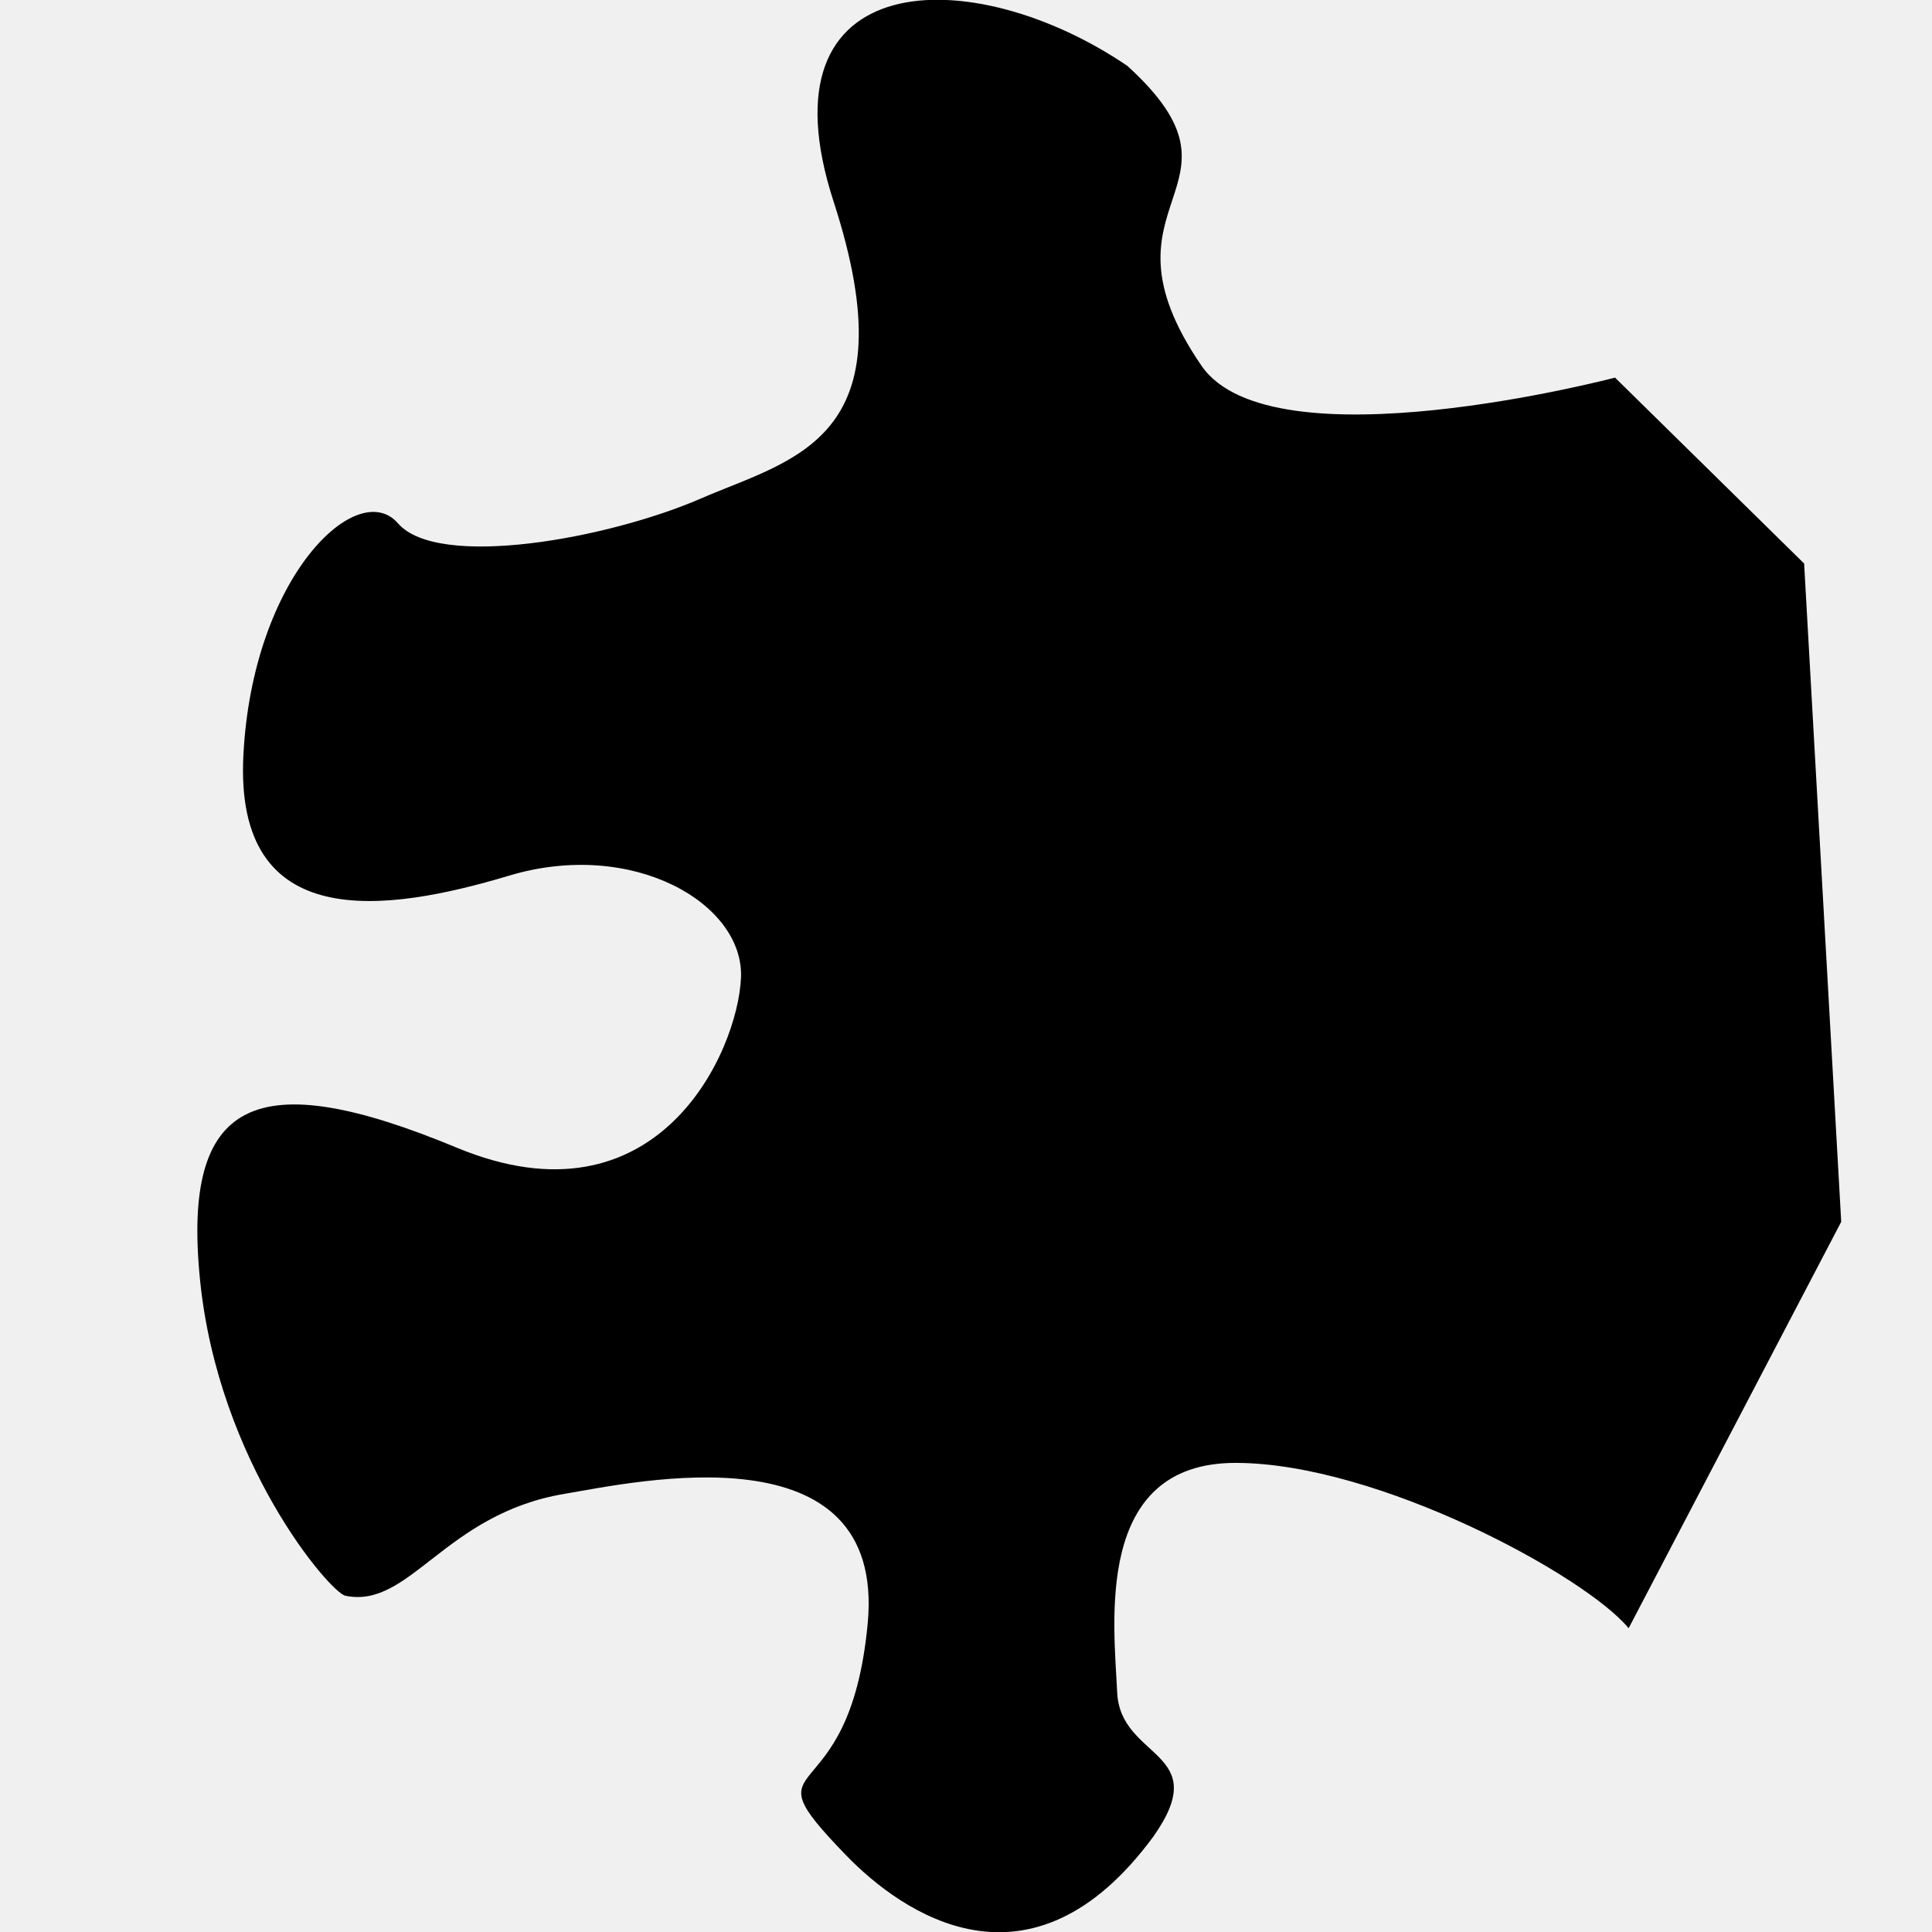
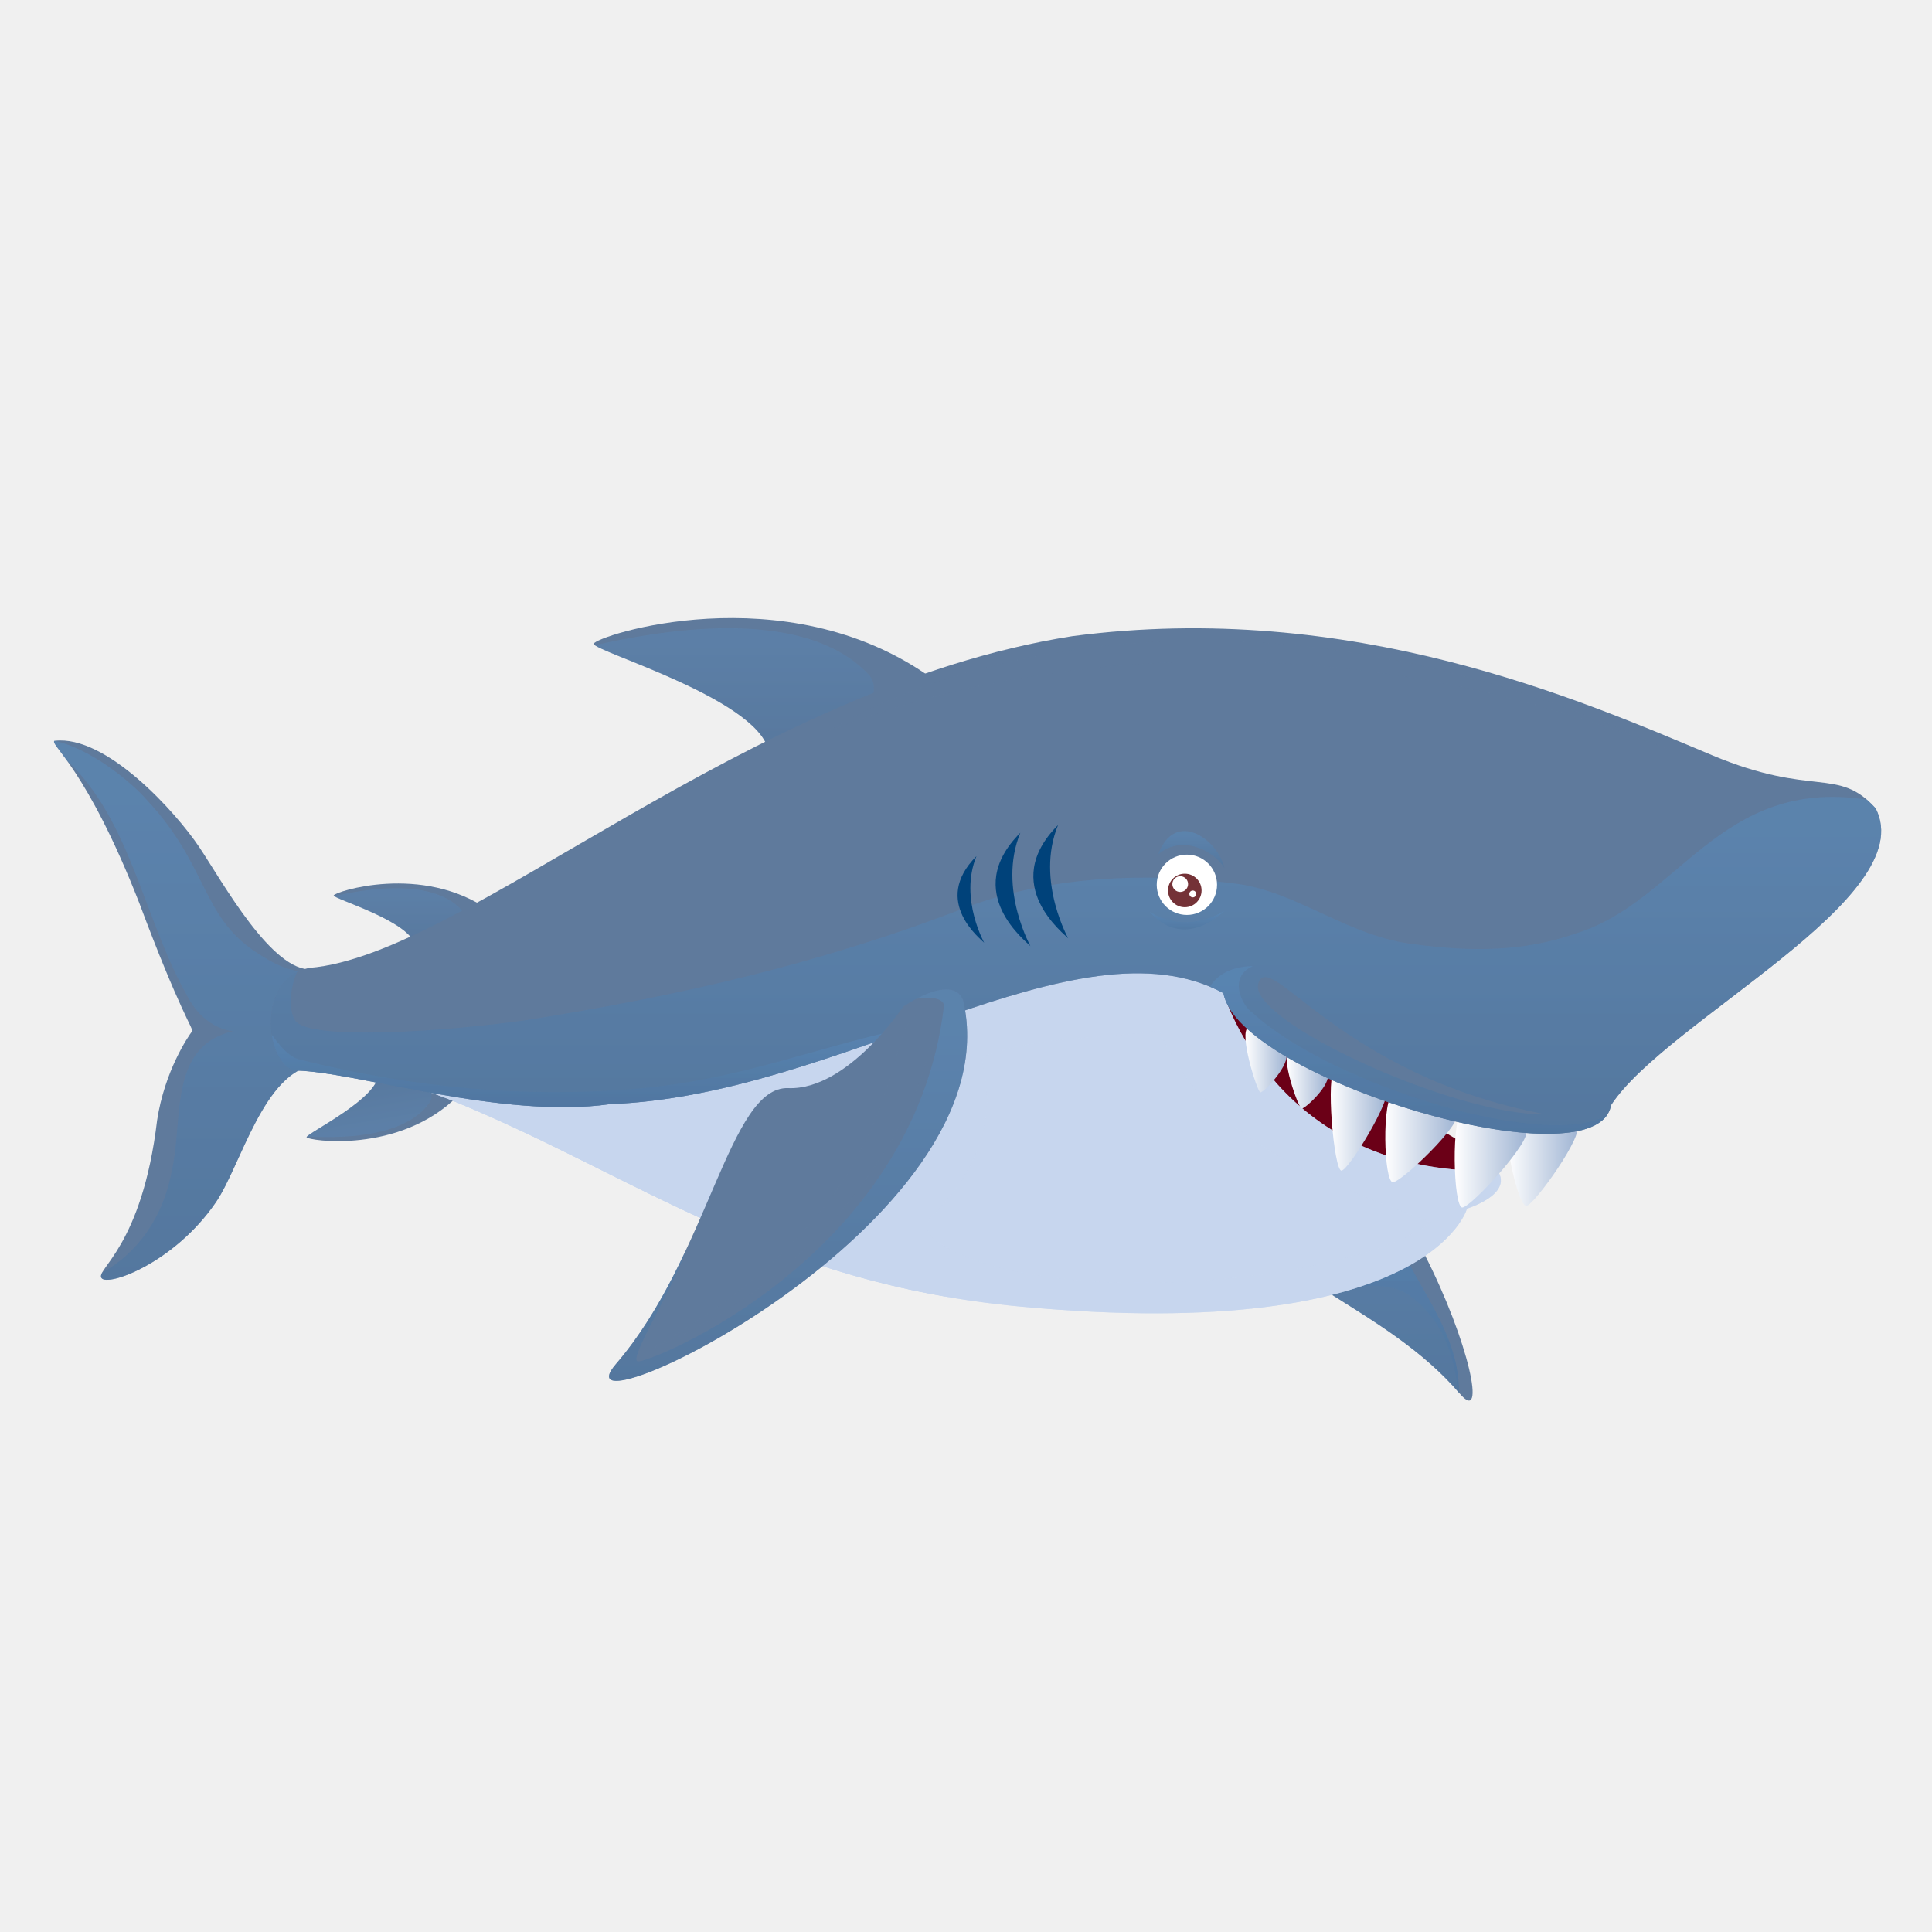
- <svg xmlns="http://www.w3.org/2000/svg" version="1.1" id="Layer_1" x="0px" y="0px" width="95px" height="95px" viewBox="0 0 95 95" enable-background="new 0 0 95 95" xml:space="preserve">
-   <path d="M79.414,18.568c0,0-16.886,4.447-20.336-0.587c-5.623-8.207,3.041-8.664-3.646-14.743c-7.6-5.165-18.238-5.014-14.438,6.688  c3.8,11.702-1.976,12.614-6.535,14.589c-4.559,1.977-12.917,3.496-14.892,1.216c-1.976-2.279-7.143,2.584-7.599,11.398  s6.991,7.749,13.069,5.927s11.551,1.368,11.399,5.016c-0.153,3.646-4.104,12.462-13.983,8.359  c-9.877-4.104-13.525-2.432-12.614,6.534c0.913,8.967,6.399,15.349,7.144,15.501c3.18,0.657,4.866-4.023,10.79-5.014  c3.452-0.576,15.806-3.344,14.893,6.382c-0.913,9.729-6.179,6.106-1.065,11.391c2.747,2.838,9.064,7.292,15.107-0.911  c3.008-4.254-1.625-3.763-1.775-7.104c-0.152-3.345-1.172-11.277,5.818-11.277s17.205,5.546,19.332,8.13l10.453-19.985  l-1.824-32.369L79.414,18.568z" />
+ <svg xmlns="http://www.w3.org/2000/svg" version="1.1" id="Layer_1" x="0px" y="0px" width="200px" height="200px" viewBox="0 0 200 200" enable-background="new 0 0 200 200" xml:space="preserve">
+   <g>
+     <path fill="#5F7A9C" d="M47.442,113.412c-6.097,6.115-15.595,4.668-15.708,4.316c-0.112-0.352,7.757-4.125,7.421-6.711   L47.442,113.412z" />
+     <linearGradient id="SVGID_1_" gradientUnits="userSpaceOnUse" x1="-16.351" y1="-523.777" x2="-16.351" y2="-529.893" gradientTransform="matrix(0.9858 -0.168 -0.168 -0.9858 -34.3715 -407.7883)">
+       <stop offset="0" style="stop-color:#4D75A0" />
+       <stop offset="0.904" style="stop-color:#5988B8" />
+     </linearGradient>
+     <path opacity="0.41" fill="url(#SVGID_1_)" d="M44.512,114.068c-2.627,3.916-9.927,3.727-12.736,3.582   c0.609-0.646,7.699-4.176,7.38-6.633l5.133,1.482C44.672,113.064,44.823,113.629,44.512,114.068z" />
+     <path fill="#5F7A9C" d="M126.2,116.816c0,0,5.948,5.465,5.234,10.34c-0.712,4.871,12.215,8.316,19.694,17.125   c5.548,6.535-7.138-34.432-24.889-32.482C124.013,112.422,126.2,116.816,126.2,116.816z" />
+     <linearGradient id="SVGID_2_" gradientUnits="userSpaceOnUse" x1="138.129" y1="144.158" x2="138.129" y2="111.731">
+       <stop offset="0" style="stop-color:#4D75A0" />
+       <stop offset="0.904" style="stop-color:#5988B8" />
+     </linearGradient>
+     <path opacity="0.6" fill="url(#SVGID_2_)" d="M143.503,124.648c-0.133-0.662-0.229-1.313-0.302-1.955   c-4.514-6.455-10.388-11.615-16.961-10.895c-2.228,0.623-0.04,5.018-0.04,5.018s5.948,5.465,5.234,10.34   c-0.709,4.848,12.091,8.285,19.584,17.002C151.128,136.877,144.931,131.785,143.503,124.648z" />
+     <linearGradient id="SVGID_3_" gradientUnits="userSpaceOnUse" x1="138.129" y1="144.158" x2="138.129" y2="111.731">
+       <stop offset="0" style="stop-color:#4D75A0" />
+       <stop offset="0.904" style="stop-color:#5988B8" />
+     </linearGradient>
+     <path opacity="0.6" fill="url(#SVGID_3_)" d="M145.743,133.979c3.547,2.506,4.761,6.178,5.206,10.1   c0.024,0.029,0.047,0.053,0.069,0.08c0.109-7.281-6.088-12.373-7.516-19.51c-0.133-0.662-0.229-1.313-0.302-1.955   c-4.514-6.455-10.388-11.615-16.961-10.895c-2.228,0.623-0.04,5.018-0.04,5.018s5.948,5.465,5.234,10.34   c-0.318,2.17,2.072,4.057,5.479,6.262C140.061,133.438,143.28,132.441,145.743,133.979z" />
+     <path fill="#6B0017" d="M154.148,121.693c3.644-1.877-9.384-4.746-7.177-8.721c-4.416-1.436-21.308-10.158-21.308-10.158   S134.827,125.449,154.148,121.693z" />
+     <path fill="#C7D6EE" d="M126.646,102.803c0.751,2.291,6.81,18.982,28.399,18.402c1.594,2.463-3.188,3.912-3.188,3.912   c0.089-0.209-3.568,14.117-46.222,10.141c-25.806-2.404-39.854-13.535-58.391-21.154c-9.313-3.824-15.704-3.197-17.098-6.084   c-3.042-2.318,20.719-5.652,20.719-5.652S122.792,94.474,126.646,102.803z" />
+     <path opacity="0.6" fill="#C7D6EE" d="M155.045,121.205c-21.59,0.58-27.648-16.111-28.399-18.402   c-3.854-8.329-75.78-0.436-75.78-0.436s-23.762,3.334-20.719,5.652c1.394,2.887,7.785,2.26,17.098,6.084   c18.538,7.619,32.585,18.75,58.391,21.154c42.653,3.977,46.311-10.35,46.222-10.141   C151.857,125.117,156.639,123.668,155.045,121.205z M97.346,128.758c-0.746-0.373-1.866-1.494-1.119-2.611   c4.479-4.48,7.217-9.5,5.35-16.633c5.356-2.344,12.757-1.932,18.447-2.828c4.72,11.42,17.476,15.807,28.085,19.832   C140.146,132.654,108.917,135.85,97.346,128.758z" />
+     <path fill="#C7D6EE" d="M68.979,117.188c10.451-4.48,21.275-4.854,31.727-10.453c7.742-4.223,17.145-5.455,26.017-3.705   c-0.03-0.086-0.056-0.164-0.077-0.227c-3.854-8.329-75.78-0.436-75.78-0.436s-23.762,3.334-20.719,5.652   c1.394,2.887,7.785,2.26,17.098,6.084c16.684,6.855,29.734,16.553,50.987,20.18C84.158,130.539,61.017,120.463,68.979,117.188z" />
+     <path fill="#5F7A9C" d="M96.333,70.117c-15.135-10.762-34.754-4.26-34.867-3.476c-0.112,0.785,17.938,5.942,18.163,11.548   L96.333,70.117z" />
+     <linearGradient id="SVGID_4_" gradientUnits="userSpaceOnUse" x1="76.023" y1="78.189" x2="76.023" y2="65.035">
+       <stop offset="0" style="stop-color:#4D75A0" />
+       <stop offset="0.904" style="stop-color:#5988B8" />
+     </linearGradient>
+     <path opacity="0.41" fill="url(#SVGID_4_)" d="M89.882,69.784c-6.985-7.354-22.396-4.313-28.3-2.992   c1.526,1.149,17.833,6.071,18.047,11.398l10.347-5C90.585,71.854,90.701,70.603,89.882,69.784z" />
+     <path fill="#5F7A9C" d="M50.754,94.312c-7.036-5.004-16.157-1.981-16.21-1.616c-0.052,0.365,8.339,2.762,8.444,5.368L50.754,94.312   z" />
+     <linearGradient id="SVGID_5_" gradientUnits="userSpaceOnUse" x1="41.312" y1="98.064" x2="41.312" y2="91.949">
+       <stop offset="0" style="stop-color:#4D75A0" />
+       <stop offset="0.904" style="stop-color:#5988B8" />
+     </linearGradient>
+     <path opacity="0.41" fill="url(#SVGID_5_)" d="M47.755,94.157c-3.248-3.418-10.412-2.006-13.156-1.392   c0.709,0.535,8.29,2.822,8.389,5.299l4.811-2.325C48.082,95.12,48.136,94.538,47.755,94.157z" />
+     <path fill="#5F7A9C" d="M32.314,100.354c-4.156,0.289-9.243-9.001-11.669-12.634c-2.426-3.634-9.666-11.678-15.006-11.03   c-0.519,0.389,3.283,2.725,8.798,16.837c4.131,11.061,5.687,13.182,5.458,13.217c-0.457,0.6-2.85,4.15-3.629,9.211   c-1.557,13.105-6.403,15.439-5.754,16.348c0.648,0.908,7.526-1.557,11.826-7.83c2.601-3.791,4.965-13.65,10.402-14.254   L32.314,100.354z" />
+     <linearGradient id="SVGID_6_" gradientUnits="userSpaceOnUse" x1="19.166" y1="132.485" x2="19.166" y2="76.69">
+       <stop offset="0" style="stop-color:#4D75A0" />
+       <stop offset="0.904" style="stop-color:#5988B8" />
+     </linearGradient>
+     <path opacity="0.6" fill="url(#SVGID_6_)" d="M32.326,100.645c-2.178-0.016-3.649-0.622-5.898-2.121   c-5.599-3.732-4.946-9.01-11.198-15.676c-1.643-1.917-5.878-5.371-9.592-6.158c-0.207,0.156,0.277,0.625,1.281,2.027   c6.635,6.212,7.937,16.36,12.417,24.285c1.586,3.217,4.211,3.732,4.852,3.732c-0.563,0.127-1.063,0.297-1.517,0.5   c-4.966,2.232-3.803,8.896-4.829,13.686c-0.871,5.004-3.52,8.738-7.276,10.834c-0.125,0.238-0.155,0.41-0.056,0.549   c0.648,0.908,7.526-1.557,11.826-7.83c2.601-3.791,4.965-13.65,10.402-14.254L32.326,100.645z" />
+     <linearGradient id="SVGID_7_" gradientUnits="userSpaceOnUse" x1="128.926" y1="109.67" x2="133.186" y2="109.67">
+       <stop offset="0" style="stop-color:#FFFFFF" />
+       <stop offset="1" style="stop-color:#9FB4D3" />
+     </linearGradient>
+     <path fill="url(#SVGID_7_)" d="M129.228,106.344c-1.036,0.518,0.906,6.6,1.23,6.73c0.323,0.129,3.236-2.977,2.651-4.078   C132.529,107.896,130.264,105.824,129.228,106.344z" />
+     <linearGradient id="SVGID_8_" gradientUnits="userSpaceOnUse" x1="133.198" y1="111.746" x2="137.459" y2="111.746">
+       <stop offset="0" style="stop-color:#FFFFFF" />
+       <stop offset="1" style="stop-color:#9FB4D3" />
+     </linearGradient>
+     <path fill="url(#SVGID_8_)" d="M133.498,108.803c-1.033,0.457,0.907,5.84,1.23,5.955c0.323,0.113,3.236-2.635,2.654-3.609   C136.801,110.176,134.534,108.344,133.498,108.803z" />
+     <linearGradient id="SVGID_9_" gradientUnits="userSpaceOnUse" x1="137.758" y1="115.869" x2="143.584" y2="115.869">
+       <stop offset="0" style="stop-color:#FFFFFF" />
+       <stop offset="1" style="stop-color:#9FB4D3" />
+     </linearGradient>
+     <path fill="url(#SVGID_9_)" d="M138.223,110.633c-1.034,0.457-0.127,10.613,0.648,10.551c0.777-0.064,5.242-7.441,4.661-8.416   C142.948,111.797,139.26,110.176,138.223,110.633z" />
+     <linearGradient id="SVGID_10_" gradientUnits="userSpaceOnUse" x1="143.406" y1="117.723" x2="150.835" y2="117.723">
+       <stop offset="0" style="stop-color:#FFFFFF" />
+       <stop offset="1" style="stop-color:#9FB4D3" />
+     </linearGradient>
+     <path fill="url(#SVGID_10_)" d="M144.278,113.139c-1.27,0.459-1.027,9.309-0.077,9.246c0.952-0.064,7.292-6.137,6.578-7.109   C150.066,114.301,145.547,112.682,144.278,113.139z" />
+     <linearGradient id="SVGID_11_" gradientUnits="userSpaceOnUse" x1="156.046" y1="120.156" x2="163.318" y2="120.156">
+       <stop offset="0" style="stop-color:#FFFFFF" />
+       <stop offset="1" style="stop-color:#9FB4D3" />
+     </linearGradient>
+     <path fill="url(#SVGID_11_)" d="M156.406,115.795c-1.144,0.717,0.723,9.295,1.64,9.031c0.917-0.268,6.07-7.525,5.166-8.326   C162.31,115.701,157.548,115.076,156.406,115.795z" />
+     <linearGradient id="SVGID_12_" gradientUnits="userSpaceOnUse" x1="150.59" y1="119.903" x2="158.019" y2="119.903">
+       <stop offset="0" style="stop-color:#FFFFFF" />
+       <stop offset="1" style="stop-color:#9FB4D3" />
+     </linearGradient>
+     <path fill="url(#SVGID_12_)" d="M151.461,114.887c-1.268,0.457-1.027,10.18-0.074,10.113c0.951-0.064,7.289-7.004,6.576-7.979   C157.251,116.049,152.729,114.428,151.461,114.887z" />
+     <path fill="#5F7A9C" d="M126.646,102.803c1.593,8.84,38.687,19.994,40.135,11.592c5.651-8.693,32.165-21.445,27.386-30.717   c-3.913-4.347-6.429-1.088-16.954-5.506c-13.58-5.703-37.269-16.126-66.216-12.315c-33.61,5.27-62.883,33.035-78.966,34.339   c-5.796,1.159-4.393,10.481-1.351,10.625c6.231,0.146,21.32,5.068,32.47,3.477C87.219,113.412,111.467,94.65,126.646,102.803z" />
+     <linearGradient id="SVGID_13_" gradientUnits="userSpaceOnUse" x1="111.391" y1="117.371" x2="111.391" y2="82.497">
+       <stop offset="0" style="stop-color:#4D75A0" />
+       <stop offset="0.904" style="stop-color:#5988B8" />
+     </linearGradient>
+     <path opacity="0.6" fill="url(#SVGID_13_)" d="M193.256,82.782c-15.29-2.367-19.484,10.656-30.217,13.876   c-5.227,1.866-10.825,1.866-16.424,1.12c-7.091-0.746-12.317-5.599-19.034-6.346c-8.959-1.12-18.291-0.747-26.875,2.24   c-15.303,5.971-29.861,9.33-46.284,11.943c-7.838,1.119-22.556,2.199-23.888,0c-0.728-1.199-0.451-3.525,0.206-4.97   c-4.257,2.195-2.85,10.044-0.06,10.175c6.231,0.146,21.32,5.068,32.47,3.477c24.069-0.885,48.317-19.646,63.496-11.494   c1.593,8.84,38.687,19.994,40.135,11.592c5.651-8.693,32.165-21.445,27.386-30.717C193.854,83.332,193.554,83.039,193.256,82.782z" />
+     <linearGradient id="SVGID_14_" gradientUnits="userSpaceOnUse" x1="61.873" y1="114.613" x2="61.873" y2="106.076">
+       <stop offset="0" style="stop-color:#4D75A0" />
+       <stop offset="0.904" style="stop-color:#5988B8" />
+     </linearGradient>
+     <path opacity="0.6" fill="url(#SVGID_14_)" d="M31.153,109.717c-1.349-0.27-2.304-1.68-3.015-2.588   c0.298,1.984,1.276,3.633,2.541,3.691c6.231,0.146,21.32,5.068,32.47,3.477c11.083-0.408,22.202-4.605,32.458-8.221   c-10.252,1.916-18.419,5.674-29.741,6.627C54.336,113.674,42.849,112.621,31.153,109.717z" />
+     <linearGradient id="SVGID_15_" gradientUnits="userSpaceOnUse" x1="145.801" y1="117.371" x2="145.801" y2="100.015">
+       <stop offset="0" style="stop-color:#4D75A0" />
+       <stop offset="0.904" style="stop-color:#5988B8" />
+     </linearGradient>
+     <path opacity="0.6" fill="url(#SVGID_15_)" d="M129.692,104.865c-1.12-0.746-2.613-3.732,0-4.851c-1.602,0-3.475,0.551-4.447,2.125   c0.476,0.197,0.942,0.418,1.4,0.664c1.521,8.43,35.327,18.967,39.711,12.635C160.02,119.184,137.624,112.184,129.692,104.865z" />
+     <path fill="#5F7A9C" d="M93.496,104.209c0,0-5.751,8.668-11.891,8.432c-6.141-0.238-8.219,17.381-17.841,28.563   c-7.137,8.293,41.333-14.451,35.936-37.67C98.556,100.673,93.496,104.209,93.496,104.209z" />
+     <linearGradient id="SVGID_16_" gradientUnits="userSpaceOnUse" x1="81.582" y1="142.946" x2="81.582" y2="102.416">
+       <stop offset="0" style="stop-color:#4D75A0" />
+       <stop offset="0.904" style="stop-color:#5988B8" />
+     </linearGradient>
+     <path opacity="0.6" fill="url(#SVGID_16_)" d="M99.7,103.533c-0.761-1.904-3.261-0.973-4.845-0.139   c1.475-0.277,2.865-0.037,2.865,0.729c-3.08,26.168-30.794,37.139-31.727,36.807s3.964-7.988,5.004-11.498   c-1.901,4.055-4.189,8.234-7.233,11.771C56.627,149.496,105.097,126.752,99.7,103.533z" />
+     <path fill="#00427A" d="M105.624,86.211c-2.415,5.863,1.263,12.071,1.033,11.727C106.428,97.593,99.416,92.42,105.624,86.211z" />
+     <path fill="#00427A" d="M101.084,88.626c-1.847,4.484,0.968,9.231,0.791,8.967C101.7,97.329,96.337,93.373,101.084,88.626z" />
+     <path fill="#00427A" d="M109.531,85.407c-2.414,5.862,1.265,12.071,1.036,11.726C110.337,96.789,103.324,91.615,109.531,85.407z" />
+     <g>
+       <circle fill="#FFFFFF" cx="122.866" cy="91.594" r="3.122" />
+       <g>
+         <circle fill="#743237" cx="122.65" cy="92.18" r="1.736" />
+         <circle fill="#743237" cx="122.599" cy="92.18" r="0.907" />
+         <circle fill="#FFFFFF" cx="122.176" cy="91.521" r="0.815" />
+         <circle fill="#FFFFFF" cx="123.476" cy="92.542" r="0.354" />
+       </g>
+     </g>
+     <path opacity="0.25" fill="#5F7A9C" d="M95.48,105.004c3.761-0.002-3.826,24.541-27.807,34.525   C96.32,123.014,90.783,105.006,95.48,105.004z" />
+     <path fill="#5F7A9C" d="M130.254,101.826c1.118-3.825,8.396,9.518,29.766,13.531C150.596,115.543,129.134,105.652,130.254,101.826z   " />
+     <linearGradient id="SVGID_17_" gradientUnits="userSpaceOnUse" x1="123.317" y1="89.829" x2="123.317" y2="86.033">
+       <stop offset="0" style="stop-color:#4D75A0" />
+       <stop offset="0.904" style="stop-color:#5988B8" />
+     </linearGradient>
+     <path opacity="0.6" fill="url(#SVGID_17_)" d="M119.889,88.462c2.248-1.992,5.521-0.655,6.857,1.366   C126.064,86.898,121.653,83.71,119.889,88.462z" />
+     <linearGradient id="SVGID_18_" gradientUnits="userSpaceOnUse" x1="122.891" y1="96.207" x2="122.891" y2="94.296">
+       <stop offset="0" style="stop-color:#4D75A0" />
+       <stop offset="0.904" style="stop-color:#5988B8" />
+     </linearGradient>
+     <path opacity="0.6" fill="url(#SVGID_18_)" d="M119.017,94.373c0,0,3.038,4.177,7.747-0.076   C122.283,96.879,119.017,94.373,119.017,94.373z" />
+     <path opacity="0.38" fill="#5F7A9C" d="M172.716,77.604c-48.846-19.5-87.379-1.688-87.379-1.688S118.986,53.229,172.716,77.604z" />
+   </g>
</svg>
